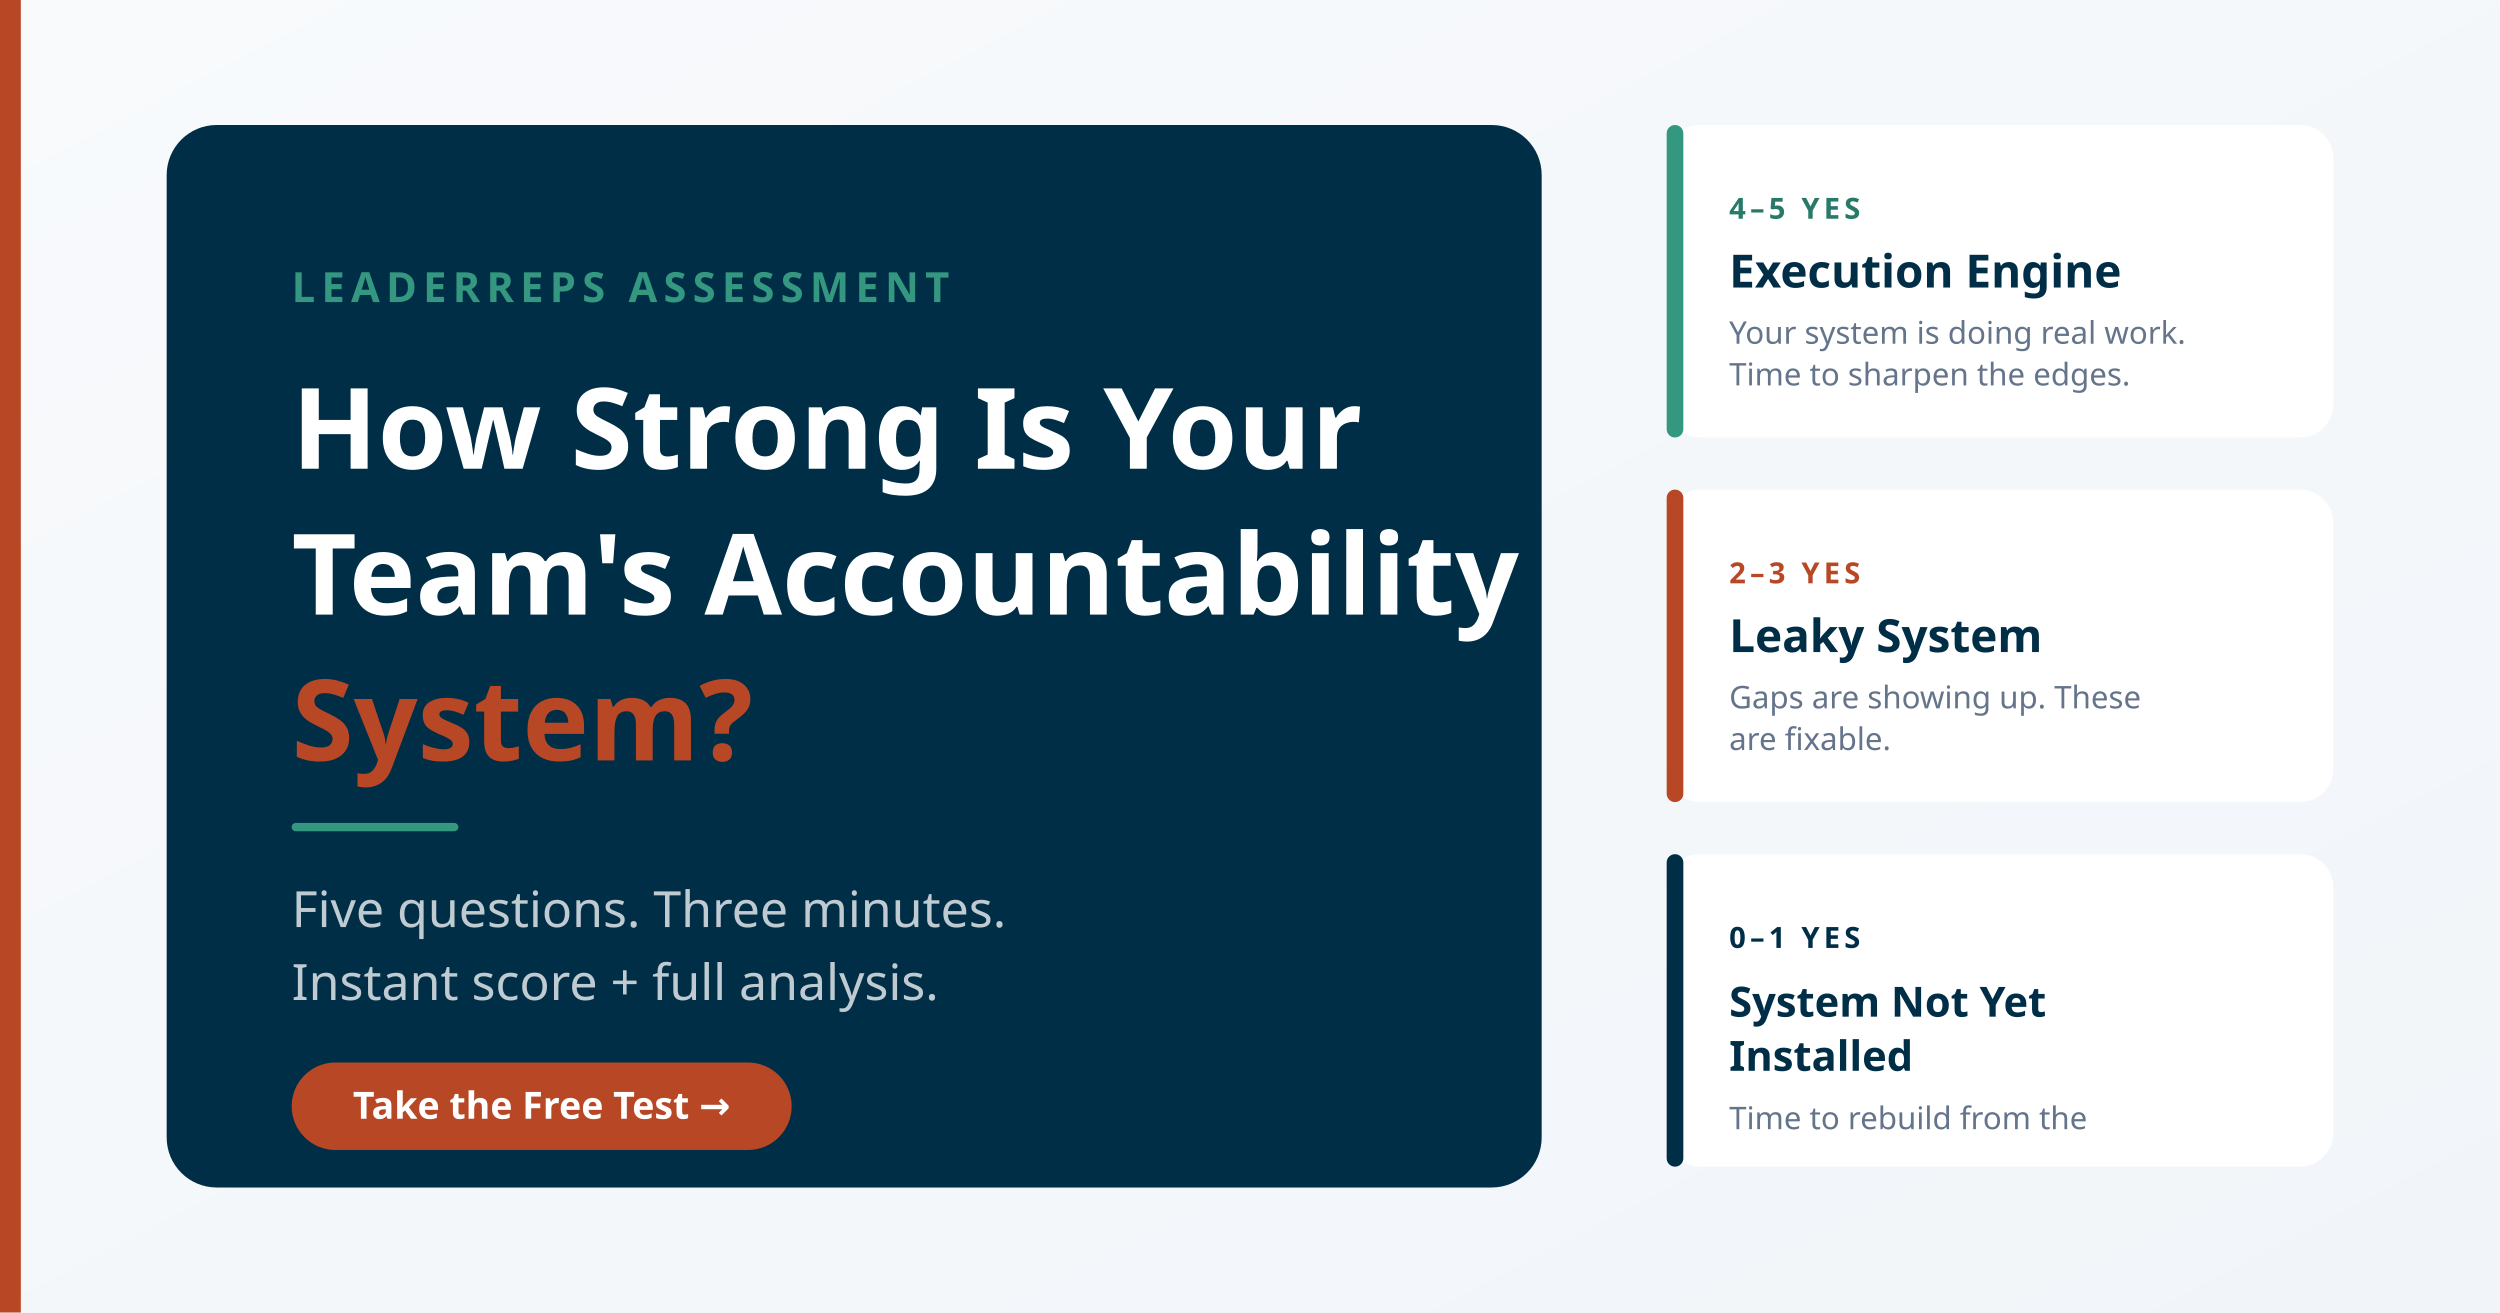
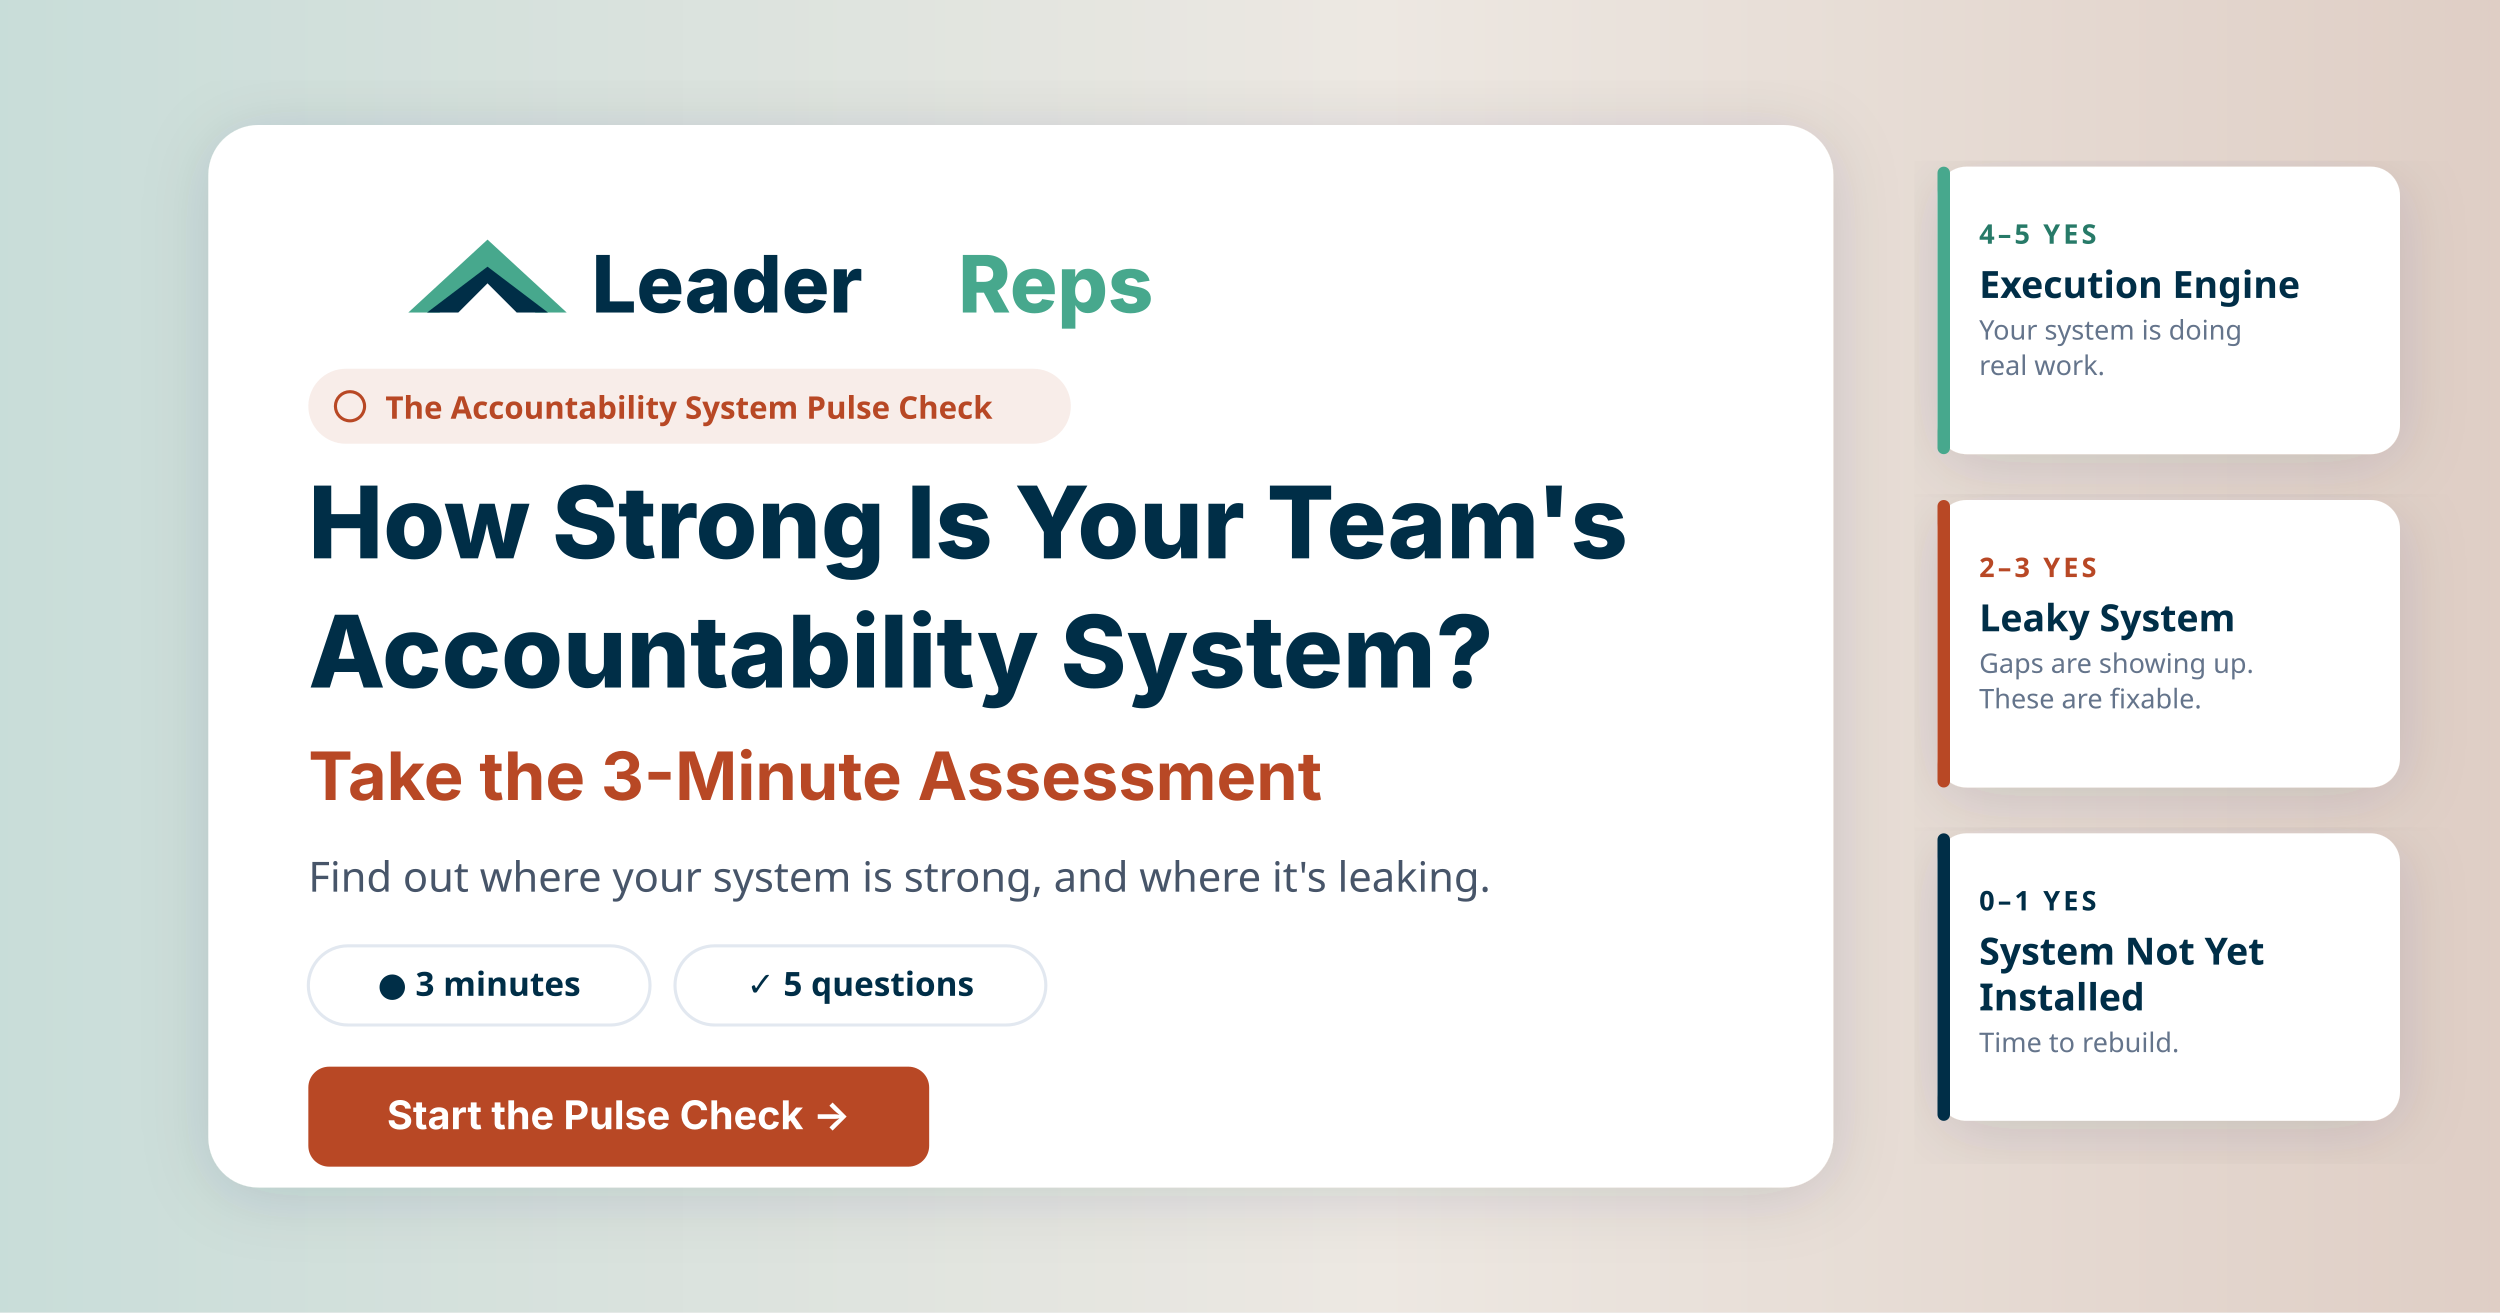
<svg xmlns="http://www.w3.org/2000/svg" width="1200" height="630">
  <defs>
-     <linearGradient id="bg" x1="0%" y1="0%" x2="100%" y2="100%">
-       <stop offset="0%" style="stop-color:#f8fafc" />
-       <stop offset="100%" style="stop-color:#f1f5f9" />
+     <linearGradient id="bg" x1="0%" y1="0%" x2="100%" y2="0%">
+       <stop offset="0%" style="stop-color:#C8DDD9" />
+       <stop offset="55%" style="stop-color:#EDE8E2" />
+       <stop offset="100%" style="stop-color:#DFCEC5" />
    </linearGradient>
+     <filter id="shadow" x="-5%" y="-5%" width="120%" height="120%">
+       <feDropShadow dx="0" dy="4" stdDeviation="16" flood-color="rgba(0,46,71,0.13)" />
+     </filter>
  </defs>
  <rect width="1200" height="630" fill="url(#bg)" />
-   <rect x="0" y="0" width="10" height="630" fill="#B84825" />
-   <rect x="80" y="60" width="660" height="510" rx="24" fill="#002E47" />
-   <text x="140" y="145" fill="#349881" font-family="system-ui, sans-serif" font-size="20" font-weight="700" letter-spacing="3">LEADERREPS ASSESSMENT</text>
-   <text x="140" y="225" fill="white" font-family="system-ui, sans-serif" font-size="54" font-weight="800">How Strong Is Your</text>
-   <text x="140" y="295" fill="white" font-family="system-ui, sans-serif" font-size="54" font-weight="800">Team's Accountability</text>
-   <text x="140" y="365" fill="#B84825" font-family="system-ui, sans-serif" font-size="54" font-weight="800">System?</text>
-   <rect x="140" y="395" width="80" height="4" rx="2" fill="#349881" />
-   <text x="140" y="445" fill="rgba(255,255,255,0.75)" font-family="system-ui, sans-serif" font-size="24">Five questions. Three minutes.</text>
-   <text x="140" y="480" fill="rgba(255,255,255,0.75)" font-family="system-ui, sans-serif" font-size="24">Instant score + full analysis.</text>
-   <rect x="140" y="510" width="240" height="42" rx="21" fill="#B84825" />
-   <text x="260" y="537" text-anchor="middle" fill="white" font-family="system-ui, sans-serif" font-size="18" font-weight="700">Take the Free Test →</text>
-   <rect x="800" y="60" width="320" height="150" rx="16" fill="white" />
-   <rect x="800" y="60" width="8" height="150" rx="4" fill="#349881" />
-   <text x="830" y="105" fill="#277A68" font-family="system-ui, sans-serif" font-size="14" font-weight="700" letter-spacing="2">4–5 YES</text>
-   <text x="830" y="138" fill="#002E47" font-family="system-ui, sans-serif" font-size="22" font-weight="800">Execution Engine</text>
-   <text x="830" y="165" fill="#64748b" font-family="system-ui, sans-serif" font-size="15">Your system is doing real work.</text>
-   <text x="830" y="185" fill="#64748b" font-family="system-ui, sans-serif" font-size="15">Time to sharpen the edges.</text>
-   <rect x="800" y="235" width="320" height="150" rx="16" fill="white" />
-   <rect x="800" y="235" width="8" height="150" rx="4" fill="#B84825" />
-   <text x="830" y="280" fill="#B84825" font-family="system-ui, sans-serif" font-size="14" font-weight="700" letter-spacing="2">2–3 YES</text>
-   <text x="830" y="313" fill="#002E47" font-family="system-ui, sans-serif" font-size="22" font-weight="800">Leaky System</text>
-   <text x="830" y="340" fill="#64748b" font-family="system-ui, sans-serif" font-size="15">Gaps are showing up. These</text>
-   <text x="830" y="360" fill="#64748b" font-family="system-ui, sans-serif" font-size="15">are fixable.</text>
-   <rect x="800" y="410" width="320" height="150" rx="16" fill="white" />
-   <rect x="800" y="410" width="8" height="150" rx="4" fill="#002E47" />
-   <text x="830" y="455" fill="#002E47" font-family="system-ui, sans-serif" font-size="14" font-weight="700" letter-spacing="2">0–1 YES</text>
-   <text x="830" y="488" fill="#002E47" font-family="system-ui, sans-serif" font-size="20" font-weight="800">System Not Yet</text>
-   <text x="830" y="514" fill="#002E47" font-family="system-ui, sans-serif" font-size="20" font-weight="800">Installed</text>
-   <text x="830" y="542" fill="#64748b" font-family="system-ui, sans-serif" font-size="15">Time to rebuild from the</text>
+   <rect x="100" y="60" width="780" height="510" rx="24" fill="white" filter="url(#shadow)" />
+   <polygon points="196,150 234,115 272,150 257,150 234,130 211,150" fill="#47A88D" />
+   <polygon points="205,150 234,128 263,150 248,150 234,136 220,150" fill="#002E47" />
+   <text x="284" y="150" fill="#002E47" font-family="system-ui,-apple-system,sans-serif" font-size="38" font-weight="800">Leader</text>
+   <text x="460" y="150" fill="#47A88D" font-family="system-ui,-apple-system,sans-serif" font-size="38" font-weight="800">Reps</text>
+   <rect x="148" y="177" width="366" height="36" rx="18" fill="rgba(183,72,37,0.1)" />
+   <circle cx="168" cy="195" r="7" fill="none" stroke="#B84825" stroke-width="1.5" />
+   <text x="185" y="201" fill="#B84825" font-family="system-ui,sans-serif" font-size="15" font-weight="600">The Accountability System Pulse Check</text>
+   <text x="148" y="268" fill="#002E47" font-family="system-ui,-apple-system,sans-serif" font-size="48" font-weight="800">How Strong Is Your Team's</text>
+   <text x="148" y="330" fill="#002E47" font-family="system-ui,-apple-system,sans-serif" font-size="48" font-weight="800">Accountability System?</text>
+   <text x="148" y="384" fill="#B84825" font-family="system-ui,-apple-system,sans-serif" font-size="32" font-weight="700">Take the 3-Minute Assessment</text>
+   <text x="148" y="428" fill="#475569" font-family="system-ui,sans-serif" font-size="20">Find out where your system is strong, and where it's leaking.</text>
+   <rect x="148" y="454" width="164" height="38" rx="19" fill="white" stroke="#E2E8F0" stroke-width="1.5" />
+   <text x="230" y="478" text-anchor="middle" fill="#002E47" font-family="system-ui,sans-serif" font-size="16" font-weight="600">● 3 minutes</text>
+   <rect x="324" y="454" width="178" height="38" rx="19" fill="white" stroke="#E2E8F0" stroke-width="1.5" />
+   <text x="413" y="478" text-anchor="middle" fill="#002E47" font-family="system-ui,sans-serif" font-size="16" font-weight="600">✓ 5 questions</text>
+   <rect x="148" y="512" width="298" height="48" rx="10" fill="#B84825" />
+   <text x="297" y="542" text-anchor="middle" fill="white" font-family="system-ui,-apple-system,sans-serif" font-size="19" font-weight="700">Start the Pulse Check  →</text>
+   <rect x="930" y="80" width="222" height="138" rx="14" fill="white" filter="url(#shadow)" />
+   <rect x="930" y="80" width="6" height="138" rx="3" fill="#47A88D" />
+   <text x="950" y="117" fill="#277A68" font-family="system-ui,sans-serif" font-size="13" font-weight="700" letter-spacing="1.5">4–5 YES</text>
+   <text x="950" y="143" fill="#002E47" font-family="system-ui,sans-serif" font-size="18" font-weight="800">Execution Engine</text>
+   <text x="950" y="163" fill="#64748b" font-family="system-ui,sans-serif" font-size="13">Your system is doing</text>
+   <text x="950" y="180" fill="#64748b" font-family="system-ui,sans-serif" font-size="13">real work.</text>
+   <rect x="930" y="240" width="222" height="138" rx="14" fill="white" filter="url(#shadow)" />
+   <rect x="930" y="240" width="6" height="138" rx="3" fill="#B84825" />
+   <text x="950" y="277" fill="#B84825" font-family="system-ui,sans-serif" font-size="13" font-weight="700" letter-spacing="1.5">2–3 YES</text>
+   <text x="950" y="303" fill="#002E47" font-family="system-ui,sans-serif" font-size="18" font-weight="800">Leaky System</text>
+   <text x="950" y="323" fill="#64748b" font-family="system-ui,sans-serif" font-size="13">Gaps are showing up.</text>
+   <text x="950" y="340" fill="#64748b" font-family="system-ui,sans-serif" font-size="13">These are fixable.</text>
+   <rect x="930" y="400" width="222" height="138" rx="14" fill="white" filter="url(#shadow)" />
+   <rect x="930" y="400" width="6" height="138" rx="3" fill="#002E47" />
+   <text x="950" y="437" fill="#002E47" font-family="system-ui,sans-serif" font-size="13" font-weight="700" letter-spacing="1.5">0–1 YES</text>
+   <text x="950" y="463" fill="#002E47" font-family="system-ui,sans-serif" font-size="18" font-weight="800">System Not Yet</text>
+   <text x="950" y="485" fill="#002E47" font-family="system-ui,sans-serif" font-size="18" font-weight="800">Installed</text>
+   <text x="950" y="505" fill="#64748b" font-family="system-ui,sans-serif" font-size="13">Time to rebuild.</text>
</svg>
